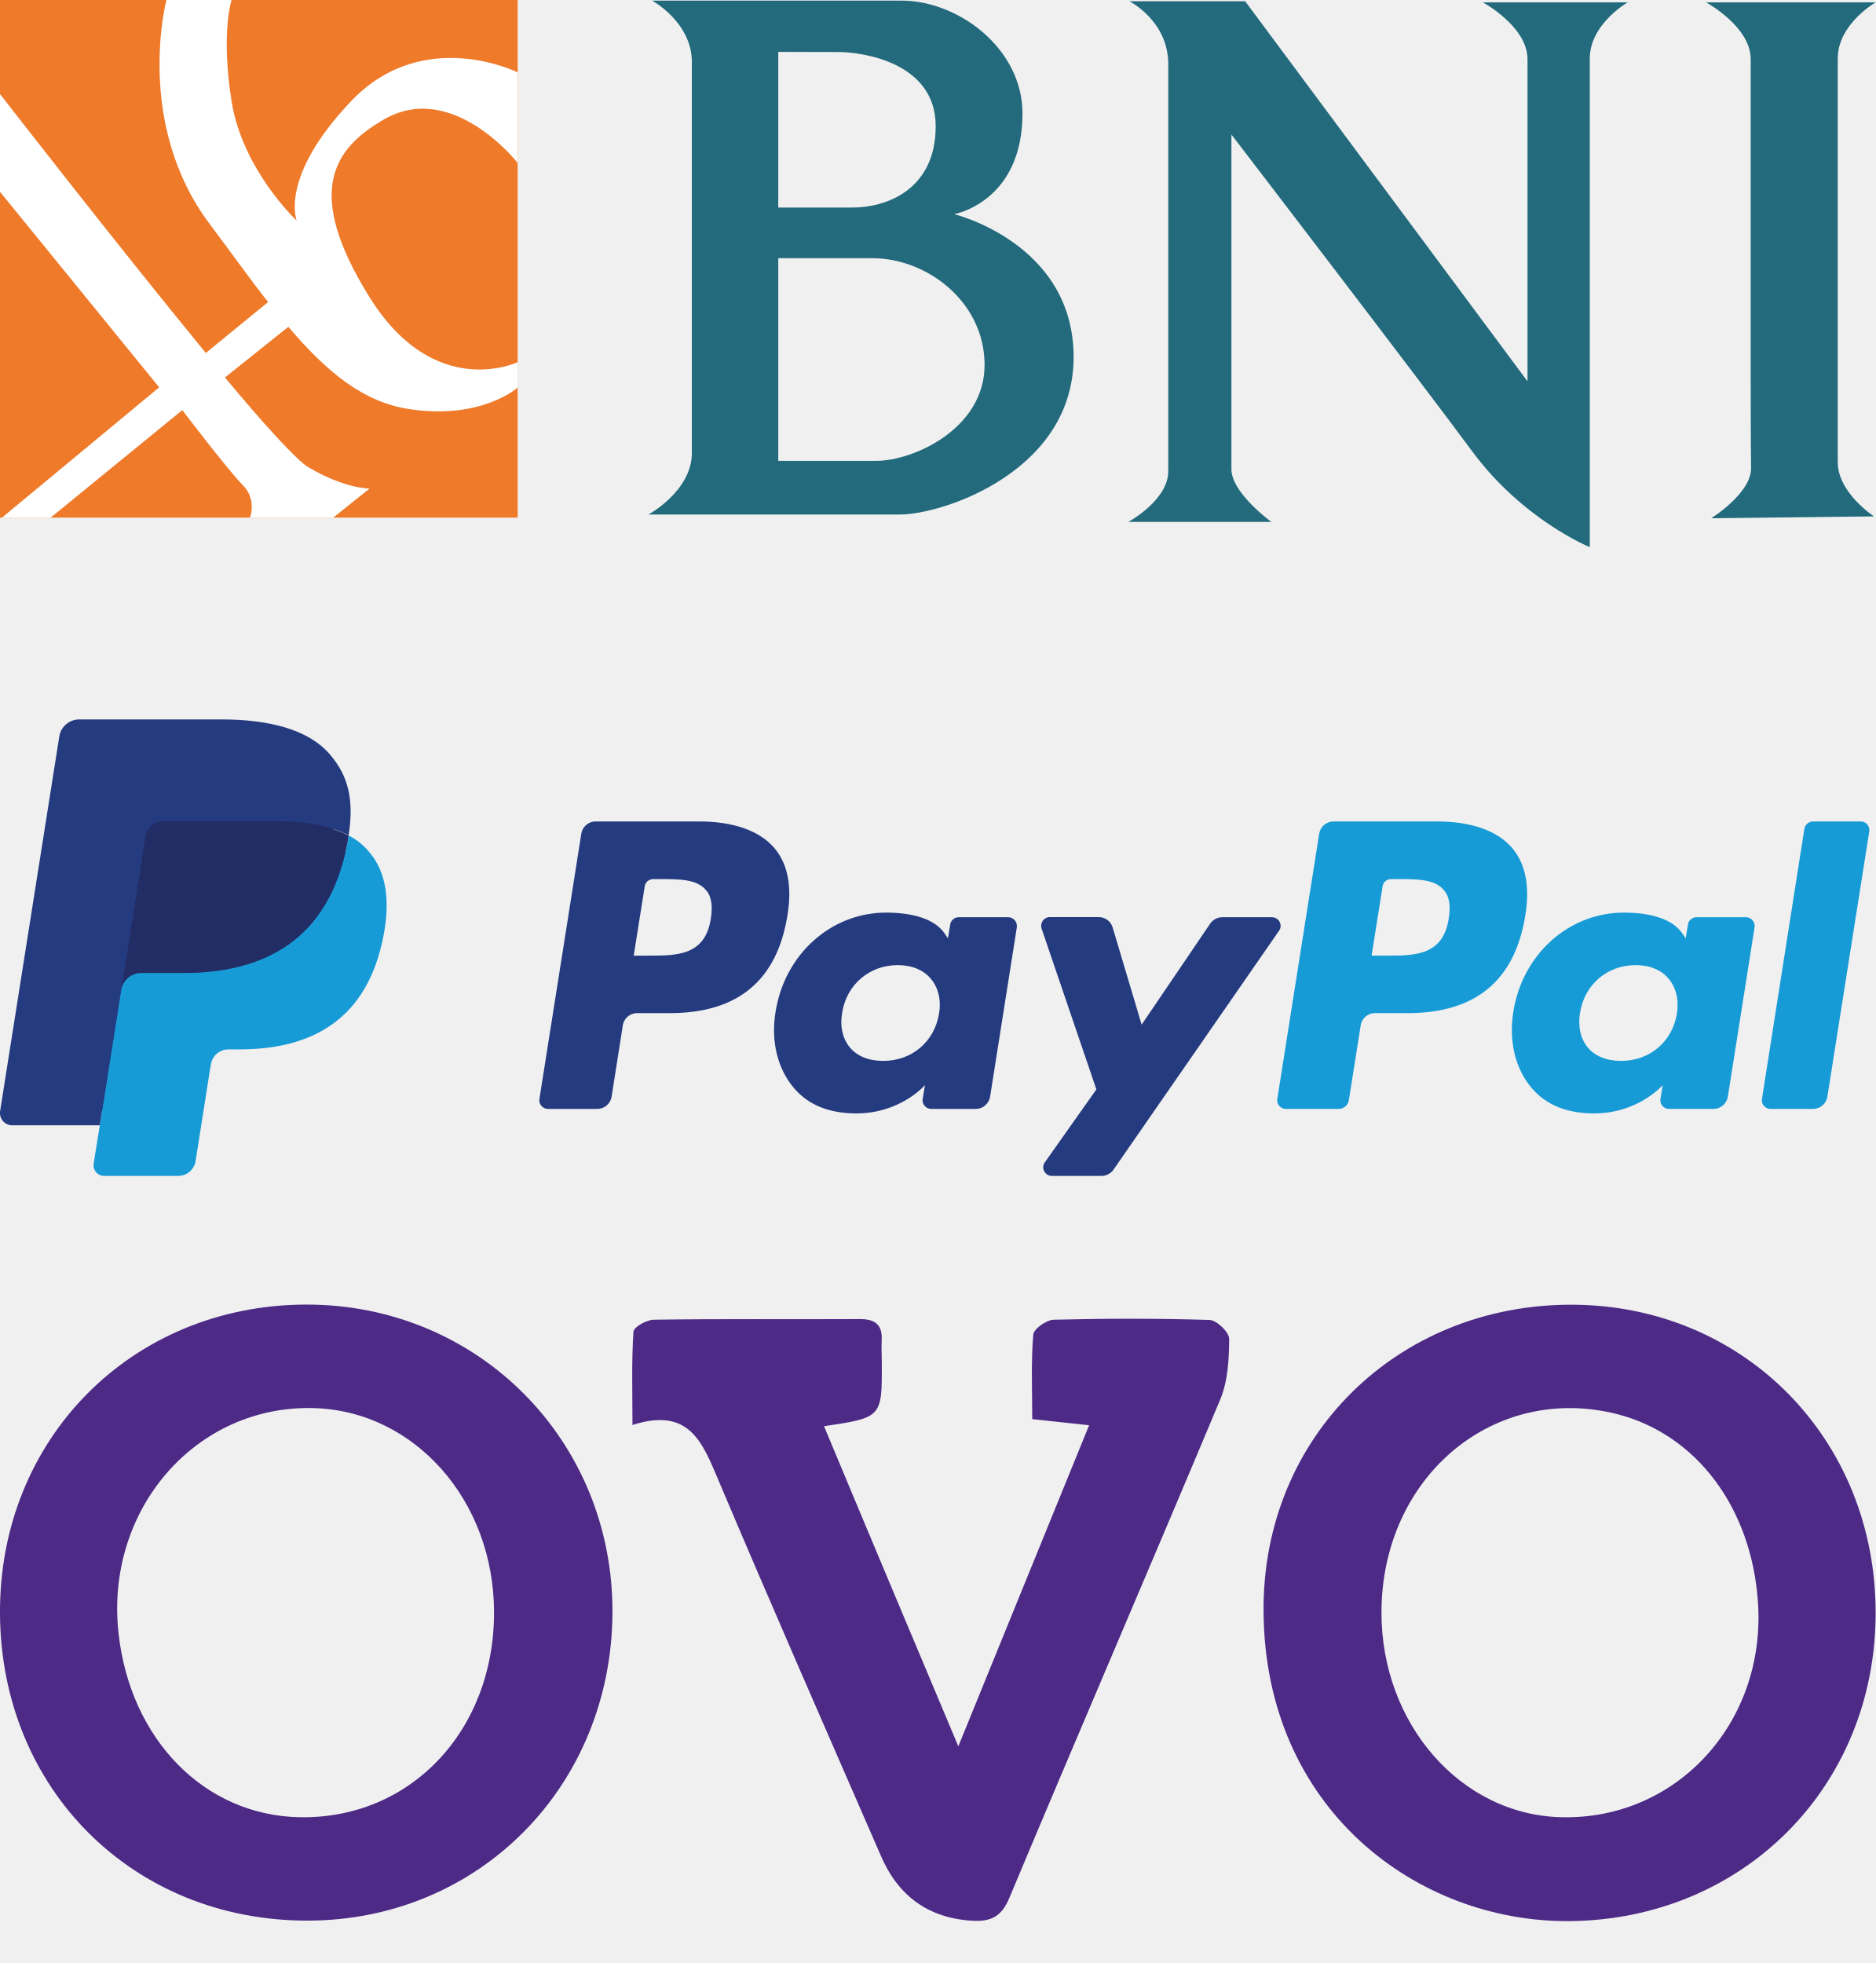
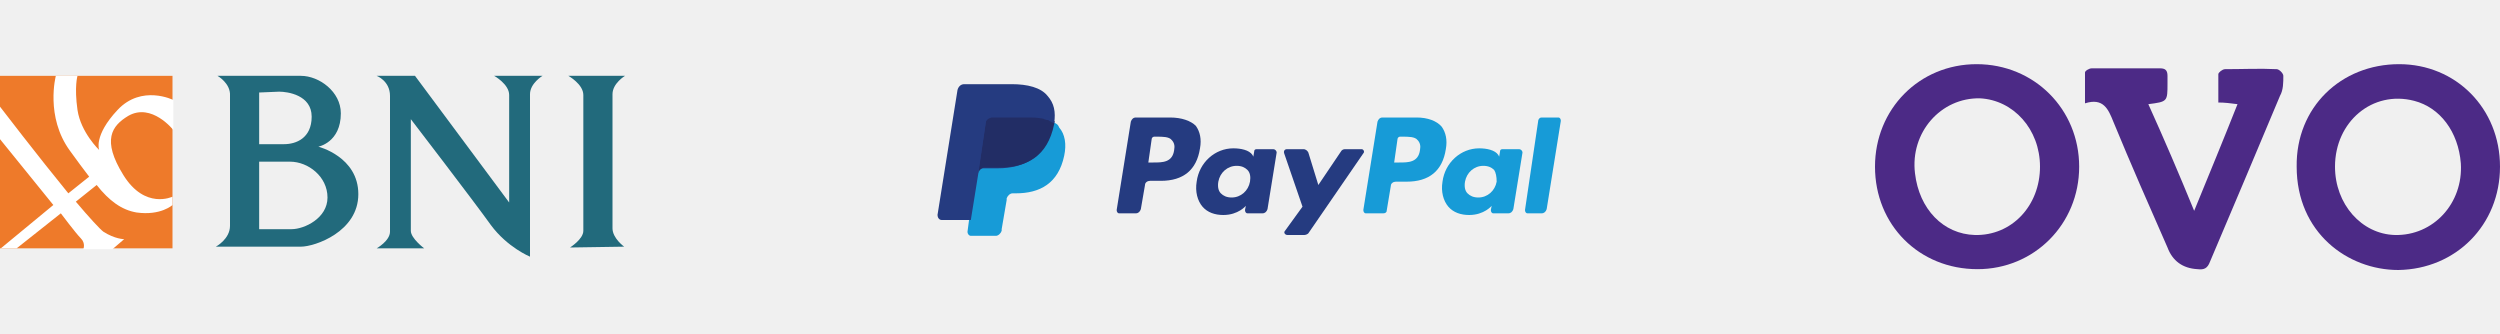
- <svg xmlns="http://www.w3.org/2000/svg" xmlns:xlink="http://www.w3.org/1999/xlink" version="1.1" id="Layer_1" x="0px" y="0px" viewBox="0 0 150 157" style="enable-background:new 0 0 150 157;" xml:space="preserve">
+ <svg xmlns="http://www.w3.org/2000/svg" xmlns:xlink="http://www.w3.org/1999/xlink" version="1.1" id="Layer_1" x="0px" y="0px" viewBox="0 0 300 40" style="enable-background:new 0 0 300 40;" xml:space="preserve">
  <style type="text/css">
	.st0{fill-rule:evenodd;clip-rule:evenodd;fill:#226A7C;}
	.st1{fill-rule:evenodd;clip-rule:evenodd;fill:#EE7A2A;}
	.st2{fill-rule:evenodd;clip-rule:evenodd;fill:#FFFFFF;}
	.st3{fill:#253B80;}
	.st4{fill:#179BD7;}
	.st5{fill:#222D65;}
	.st6{fill:#4C2A86;}
</style>
  <g>
-     <path class="st0" d="M90.32,0.1h9.26l22.58,30.4c0,0,0-23.16,0-25.77s-3.57-4.54-3.57-4.54h11.58c0,0-3.03,1.73-3.03,4.49   s0,39.08,0,39.08s-5.35-2.17-9.41-7.67c-4.05-5.5-19.25-25.33-19.25-25.33s0,24.9,0,26.77c0,1.89,3.19,4.21,3.19,4.21H90.24   c0,0,3.19-1.73,3.19-4.05s0-29.09,0-32.56S90.32,0.1,90.32,0.1z" />
-     <path class="st0" d="M140.01,30.49V4.73c0-2.61-3.57-4.54-3.57-4.54H150c0,0-3.03,1.73-3.03,4.49v32.28c0,2.46,2.9,4.34,2.9,4.34   l-13.02,0.15c0,0,3.19-1.98,3.19-4C140.01,35.41,140.01,30.49,140.01,30.49z" />
-     <path class="st0" d="M62.24,4.15V16.6h5.93c2.74,0,6.66-1.44,6.66-6.51s-5.79-5.93-7.82-5.93L62.24,4.15L62.24,4.15z M62.24,20.65   v16.21h7.82c3.04,0,8.68-2.61,8.68-7.67c0-5.07-4.63-8.54-8.97-8.54L62.24,20.65L62.24,20.65z M52.15,0.05h19.97   c4.49,0,9.65,3.81,9.65,9.02c0,7.09-5.46,8.06-5.46,8.06s9.55,2.32,9.55,11.43s-10.42,12.59-13.9,12.59H51.86   c0,0,3.47-1.88,3.47-4.92V4.97C55.34,1.78,52.15,0.05,52.15,0.05z" />
-     <rect class="st1" width="41.4" height="41.4" />
-     <path class="st2" d="M13.31,0h5.21c0,0-0.87,2.61,0,8.1c0.87,5.49,5.21,9.55,5.21,9.55s-1.44-3.47,4.34-9.55S41.4,5.79,41.4,5.79   v7.24c0,0-5.21-6.66-10.71-3.47c-4.05,2.35-6.37,5.79-1.15,14.19s11.87,5.21,11.87,5.21v2.03c0,0-2.9,2.61-8.68,1.73   c-3.6-0.54-6.51-2.86-9.67-6.58l-5.07,4.05c3.19,3.84,5.77,6.64,6.64,7.16c2.9,1.73,4.92,1.73,4.92,1.73l-2.9,2.32h-6.66   c0,0,0.58-1.44-0.58-2.61c-1.15-1.15-4.83-5.99-4.83-5.99L4.05,41.4H0.16l12.57-10.42L0,15.34V7.52c0,0,9.26,11.94,16.46,20.71   l4.98-4.07c-1.39-1.76-3.06-4.1-4.66-6.23C10.71,9.85,13.31,0,13.31,0z" />
+     <path class="st0" d="M45.2,9.1h4.6l11.3,15.2c0,0,0-11.6,0-12.9s-1.8-2.3-1.8-2.3h5.8c0,0-1.5,0.9-1.5,2.2s0,19.5,0,19.5   s-2.7-1.1-4.7-3.8c-2-2.8-9.6-12.7-9.6-12.7s0,12.4,0,13.4c0,0.9,1.6,2.1,1.6,2.1h-5.7c0,0,1.6-0.9,1.6-2c0-1.2,0-14.5,0-16.3   S45.2,9.1,45.2,9.1z" />
+     <path class="st0" d="M70,24.3V11.4c0-1.3-1.8-2.3-1.8-2.3H75c0,0-1.5,0.9-1.5,2.2v16.1c0,1.2,1.4,2.2,1.4,2.2l-6.5,0.1   c0,0,1.6-1,1.6-2C70,26.8,70,24.3,70,24.3z" />
+     <path class="st0" d="M31.1,11.1v6.2h3c1.4,0,3.3-0.7,3.3-3.3s-2.9-3-3.9-3L31.1,11.1L31.1,11.1z M31.1,19.4v8.1H35   c1.5,0,4.3-1.3,4.3-3.8c0-2.5-2.3-4.3-4.5-4.3L31.1,19.4L31.1,19.4z M26.1,9.1h10c2.2,0,4.8,1.9,4.8,4.5c0,3.5-2.7,4-2.7,4   s4.8,1.2,4.8,5.7s-5.2,6.3-6.9,6.3H25.9c0,0,1.7-0.9,1.7-2.5V11.5C27.7,10,26.1,9.1,26.1,9.1z" />
+     <rect y="9.1" class="st1" width="20.7" height="20.7" />
+     <path class="st2" d="M6.7,9.1h2.6c0,0-0.4,1.3,0,4.1c0.4,2.7,2.6,4.8,2.6,4.8s-0.7-1.7,2.2-4.8s6.7-1.2,6.7-1.2v3.6   c0,0-2.6-3.3-5.4-1.7c-2,1.2-3.2,2.9-0.6,7.1s5.9,2.6,5.9,2.6v1c0,0-1.4,1.3-4.3,0.9c-1.8-0.3-3.3-1.4-4.8-3.3l-2.5,2   c1.6,1.9,2.9,3.3,3.3,3.6c1.4,0.9,2.5,0.9,2.5,0.9l-1.4,1.2H10c0,0,0.3-0.7-0.3-1.3c-0.6-0.6-2.4-3-2.4-3L2,29.8H0.1l6.3-5.2   L0,16.7v-3.9c0,0,4.6,6,8.2,10.4l2.5-2c-0.7-0.9-1.5-2-2.3-3.1C5.4,14,6.7,9.1,6.7,9.1z" />
  </g>
-   <g>
-     <g id="XMLID_4_">
-       <g id="XMLID_75_">
-         <g id="XMLID_76_">
+   <g id="XMLID_4_">
+     <g id="XMLID_75_">
+       <g id="XMLID_76_">
+         <g>
          <g>
-             <g>
-               <defs>
-                 <rect id="SVGID_5_" x="0" y="57.54" width="150" height="39.92" />
-               </defs>
-               <clipPath id="SVGID_1_">
-                 <use xlink:href="#SVGID_5_" style="overflow:visible;" />
-               </clipPath>
-             </g>
+             <defs>
+               <rect id="SVGID_1_" x="112.5" y="10" width="75" height="20" />
+             </defs>
+             <clipPath id="SVGID_2_">
+               <use xlink:href="#SVGID_1_" style="overflow:visible;" />
+             </clipPath>
          </g>
        </g>
      </g>
-       <g id="XMLID_12_">
-         <g id="XMLID_13_">
-           <g id="XMLID_14_">
-             <g id="XMLID_15_">
-               <path id="XMLID_57_" class="st3" d="M56.85,73.46c-0.45,2.97-2.72,2.97-4.92,2.97h-1.25l0.88-5.54        c0.05-0.34,0.34-0.58,0.68-0.58h0.57c1.49,0,2.91,0,3.63,0.86C56.89,71.65,57.01,72.41,56.85,73.46z M55.9,65.7h-8.27        c-0.57,0-1.05,0.42-1.14,0.97l-3.35,21.22c-0.07,0.42,0.26,0.8,0.68,0.8h3.95c0.57,0,1.05-0.42,1.14-0.97l0.9-5.72        c0.09-0.56,0.57-0.97,1.14-0.97h2.62c5.45,0,8.59-2.63,9.41-7.86c0.37-2.28,0.02-4.08-1.05-5.34        C60.75,66.44,58.66,65.7,55.9,65.7z" />
-               <path id="XMLID_54_" class="st3" d="M75.1,81.07c-0.38,2.26-2.18,3.78-4.47,3.78c-1.15,0-2.07-0.37-2.66-1.07        c-0.58-0.7-0.81-1.68-0.62-2.78c0.35-2.25,2.18-3.81,4.44-3.81c1.12,0,2.04,0.37,2.64,1.08        C75.04,78.98,75.28,79.97,75.1,81.07z M80.63,73.36h-3.96c-0.34,0-0.63,0.25-0.68,0.58l-0.18,1.11l-0.27-0.4        c-0.86-1.25-2.77-1.66-4.68-1.66c-4.38,0-8.12,3.32-8.84,7.96c-0.38,2.32,0.16,4.53,1.48,6.08c1.21,1.42,2.93,2.02,4.99,2.02        c3.53,0,5.48-2.26,5.48-2.26l-0.18,1.1c-0.07,0.42,0.26,0.8,0.68,0.8h3.57c0.57,0,1.04-0.42,1.14-0.97l2.14-13.56        C81.37,73.74,81.06,73.36,80.63,73.36z" />
-               <path id="XMLID_33_" class="st3" d="M101.72,73.36h-3.98c-0.38,0-0.73,0.19-0.95,0.5l-5.49,8.09l-2.32-7.78        c-0.15-0.49-0.59-0.82-1.11-0.82h-3.92c-0.47,0-0.8,0.47-0.65,0.92l4.38,12.86l-4.12,5.83c-0.33,0.46,0,1.09,0.57,1.09h3.97        c0.37,0,0.73-0.19,0.95-0.5l13.24-19.11C102.61,73.99,102.28,73.36,101.72,73.36z" />
-               <path id="XMLID_38_" class="st4" d="M115.86,73.46c-0.45,2.97-2.72,2.97-4.92,2.97h-1.25l0.88-5.54        c0.05-0.34,0.34-0.58,0.68-0.58h0.57c1.49,0,2.91,0,3.63,0.86C115.9,71.65,116.03,72.41,115.86,73.46z M114.91,65.7h-8.27        c-0.57,0-1.04,0.42-1.14,0.97l-3.35,21.22c-0.07,0.42,0.26,0.8,0.68,0.8h4.24c0.39,0,0.73-0.29,0.8-0.68l0.95-6.01        c0.09-0.56,0.57-0.97,1.14-0.97h2.62c5.45,0,8.59-2.63,9.41-7.86c0.37-2.28,0.01-4.08-1.05-5.34        C119.76,66.44,117.67,65.7,114.91,65.7z" />
-               <path id="XMLID_21_" class="st4" d="M134.11,81.07c-0.38,2.26-2.18,3.78-4.47,3.78c-1.15,0-2.07-0.37-2.66-1.07        c-0.58-0.7-0.8-1.68-0.62-2.78c0.35-2.25,2.18-3.81,4.44-3.81c1.12,0,2.04,0.37,2.64,1.08        C134.04,78.98,134.28,79.97,134.11,81.07z M139.63,73.36h-3.96c-0.34,0-0.63,0.25-0.68,0.58l-0.18,1.11l-0.27-0.4        c-0.86-1.25-2.77-1.66-4.68-1.66c-4.38,0-8.12,3.32-8.84,7.96c-0.37,2.32,0.16,4.53,1.48,6.08c1.21,1.42,2.93,2.02,4.99,2.02        c3.53,0,5.48-2.26,5.48-2.26l-0.18,1.1c-0.07,0.42,0.26,0.8,0.68,0.8h3.57c0.57,0,1.04-0.42,1.14-0.97l2.14-13.56        C140.38,73.74,140.05,73.36,139.63,73.36z" />
-               <path id="XMLID_28_" class="st4" d="M144.3,66.29l-3.39,21.6c-0.07,0.42,0.26,0.8,0.68,0.8H145c0.57,0,1.05-0.42,1.14-0.97        l3.35-21.22c0.07-0.42-0.26-0.8-0.68-0.8h-3.82C144.64,65.7,144.36,65.96,144.3,66.29z" />
-               <path id="XMLID_27_" class="st3" d="M8.79,92.81l0.64-4.01l-1.41-0.03H1.29l4.68-29.65c0.01-0.09,0.06-0.17,0.13-0.23        c0.07-0.06,0.16-0.09,0.25-0.09H17.7c3.77,0,6.36,0.79,7.73,2.33c0.64,0.72,1.04,1.49,1.24,2.32c0.2,0.88,0.21,1.92,0.01,3.2        l-0.01,0.09v0.81l0.64,0.36c0.53,0.28,0.96,0.61,1.29,0.98c0.55,0.62,0.89,1.41,1.04,2.34c0.15,0.96,0.11,2.1-0.15,3.4        c-0.29,1.49-0.76,2.78-1.4,3.85c-0.58,0.97-1.33,1.79-2.2,2.42c-0.84,0.59-1.84,1.05-2.97,1.33c-1.1,0.28-2.34,0.43-3.71,0.43        h-0.88c-0.64,0-1.25,0.23-1.72,0.64c-0.49,0.42-0.8,0.98-0.9,1.61l-0.07,0.36l-1.11,7.08l-0.05,0.26        c-0.01,0.08-0.04,0.12-0.07,0.15c-0.03,0.03-0.07,0.04-0.11,0.04H8.81v-0.03H8.79z" />
-               <path id="XMLID_26_" class="st4" d="M27.88,66.82c-0.04,0.21-0.07,0.43-0.11,0.66c-1.5,7.68-6.61,10.33-13.15,10.33h-3.33        c-0.8,0-1.48,0.58-1.6,1.37L7.98,90l-0.49,3.07c-0.08,0.51,0.32,0.98,0.84,0.98h5.91c0.7,0,1.3-0.51,1.4-1.19l0.05-0.3        l1.11-7.05l0.07-0.39c0.11-0.7,0.71-1.19,1.4-1.19h0.88c5.72,0,10.2-2.32,11.51-9.04c0.55-2.8,0.27-5.15-1.18-6.8        C29.05,67.57,28.51,67.15,27.88,66.82z" />
-               <path id="XMLID_25_" class="st5" d="M26.32,66.2c-0.23-0.07-0.47-0.13-0.71-0.19c-0.25-0.05-0.5-0.1-0.75-0.14        c-0.89-0.15-1.88-0.21-2.93-0.21h-8.89c-0.22,0-0.43,0.05-0.61,0.14c-0.42,0.19-0.72,0.58-0.79,1.06L9.74,78.84l-0.05,0.35        c0.12-0.79,0.8-1.37,1.6-1.37h3.33c6.54,0,11.66-2.65,13.15-10.33c0.04-0.23,0.08-0.45,0.11-0.66        c-0.38-0.2-0.79-0.37-1.23-0.51C26.54,66.26,26.43,66.22,26.32,66.2z" />
-               <path id="XMLID_24_" class="st3" d="M11.63,66.85c0.07-0.47,0.38-0.87,0.79-1.06c0.19-0.09,0.39-0.14,0.61-0.14h8.89        c1.05,0,2.04,0.07,2.93,0.21c0.26,0.04,0.5,0.09,0.75,0.14c0.24,0.05,0.48,0.11,0.71,0.19c0.11,0.04,0.23,0.07,0.34,0.11        c0.44,0.15,0.86,0.32,1.23,0.51c0.44-2.84-0.01-4.77-1.54-6.52c-1.68-1.92-4.74-2.75-8.65-2.75H6.34        c-0.8,0-1.48,0.58-1.6,1.37L0.01,88.86C-0.08,89.46,0.37,90,0.97,90h7.01l1.76-11.16L11.63,66.85z" />
-             </g>
+     </g>
+     <g id="XMLID_12_">
+       <g id="XMLID_13_">
+         <g id="XMLID_14_">
+           <g id="XMLID_15_">
+             <path id="XMLID_57_" class="st3" d="M140.9,18c-0.2,1.5-1.4,1.5-2.5,1.5h-0.6l0.4-2.8c0-0.2,0.2-0.3,0.3-0.3h0.3       c0.7,0,1.5,0,1.8,0.4C140.9,17.1,141,17.5,140.9,18z M140.4,14.1h-4.1c-0.3,0-0.5,0.2-0.6,0.5l-1.7,10.6c0,0.2,0.1,0.4,0.3,0.4       h2c0.3,0,0.5-0.2,0.6-0.5l0.5-2.9c0-0.3,0.3-0.5,0.6-0.5h1.3c2.7,0,4.3-1.3,4.7-3.9c0.2-1.1,0-2-0.5-2.7       C142.9,14.5,141.8,14.1,140.4,14.1z" />
+             <path id="XMLID_54_" class="st3" d="M150,21.8c-0.2,1.1-1.1,1.9-2.2,1.9c-0.6,0-1-0.2-1.3-0.5c-0.3-0.3-0.4-0.8-0.3-1.4       c0.2-1.1,1.1-1.9,2.2-1.9c0.6,0,1,0.2,1.3,0.5C150,20.7,150.1,21.2,150,21.8z M152.8,17.9h-2c-0.2,0-0.3,0.1-0.3,0.3l-0.1,0.6       l-0.1-0.2c-0.4-0.6-1.4-0.8-2.3-0.8c-2.2,0-4.1,1.7-4.4,4c-0.2,1.2,0.1,2.3,0.7,3c0.6,0.7,1.5,1,2.5,1c1.8,0,2.7-1.1,2.7-1.1       l-0.1,0.5c0,0.2,0.1,0.4,0.3,0.4h1.8c0.3,0,0.5-0.2,0.6-0.5l1.1-6.8C153.2,18.1,153,17.9,152.8,17.9z" />
+             <path id="XMLID_33_" class="st3" d="M163.4,17.9h-2c-0.2,0-0.4,0.1-0.5,0.3l-2.7,4l-1.2-3.9c-0.1-0.2-0.3-0.4-0.6-0.4h-2       c-0.2,0-0.4,0.2-0.3,0.5l2.2,6.4l-2.1,2.9c-0.2,0.2,0,0.5,0.3,0.5h2c0.2,0,0.4-0.1,0.5-0.2l6.6-9.6       C163.8,18.2,163.6,17.9,163.4,17.9z" />
+             <path id="XMLID_38_" class="st4" d="M170.4,18c-0.2,1.5-1.4,1.5-2.5,1.5h-0.6l0.4-2.8c0-0.2,0.2-0.3,0.3-0.3h0.3       c0.7,0,1.5,0,1.8,0.4C170.4,17.1,170.5,17.5,170.4,18z M170,14.1h-4.1c-0.3,0-0.5,0.2-0.6,0.5l-1.7,10.6c0,0.2,0.1,0.4,0.3,0.4       h2.1c0.2,0,0.4-0.1,0.4-0.3l0.5-3c0-0.3,0.3-0.5,0.6-0.5h1.3c2.7,0,4.3-1.3,4.7-3.9c0.2-1.1,0-2-0.5-2.7       C172.4,14.5,171.3,14.1,170,14.1z" />
+             <path id="XMLID_21_" class="st4" d="M179.6,21.8c-0.2,1.1-1.1,1.9-2.2,1.9c-0.6,0-1-0.2-1.3-0.5c-0.3-0.3-0.4-0.8-0.3-1.4       c0.2-1.1,1.1-1.9,2.2-1.9c0.6,0,1,0.2,1.3,0.5C179.5,20.7,179.6,21.2,179.6,21.8z M182.3,17.9h-2c-0.2,0-0.3,0.1-0.3,0.3       l-0.1,0.6l-0.1-0.2c-0.4-0.6-1.4-0.8-2.3-0.8c-2.2,0-4.1,1.7-4.4,4c-0.2,1.2,0.1,2.3,0.7,3c0.6,0.7,1.5,1,2.5,1       c1.8,0,2.7-1.1,2.7-1.1l-0.1,0.5c0,0.2,0.1,0.4,0.3,0.4h1.8c0.3,0,0.5-0.2,0.6-0.5l1.1-6.8C182.7,18.1,182.5,17.9,182.3,17.9z" />
+             <path id="XMLID_28_" class="st4" d="M184.6,14.4L183,25.2c0,0.2,0.1,0.4,0.3,0.4h1.7c0.3,0,0.5-0.2,0.6-0.5l1.7-10.6       c0-0.2-0.1-0.4-0.3-0.4H185C184.8,14.1,184.7,14.2,184.6,14.4z" />
+             <path id="XMLID_27_" class="st3" d="M116.9,27.7l0.3-2l-0.7,0h-3.4l2.3-14.8c0,0,0-0.1,0.1-0.1c0,0,0.1,0,0.1,0h5.7       c1.9,0,3.2,0.4,3.9,1.2c0.3,0.4,0.5,0.7,0.6,1.2c0.1,0.4,0.1,1,0,1.6l0,0V15l0.3,0.2c0.3,0.1,0.5,0.3,0.6,0.5       c0.3,0.3,0.4,0.7,0.5,1.2c0.1,0.5,0.1,1.1-0.1,1.7c-0.1,0.7-0.4,1.4-0.7,1.9c-0.3,0.5-0.7,0.9-1.1,1.2       c-0.4,0.3-0.9,0.5-1.5,0.7c-0.5,0.1-1.2,0.2-1.9,0.2h-0.4c-0.3,0-0.6,0.1-0.9,0.3c-0.2,0.2-0.4,0.5-0.5,0.8l0,0.2l-0.6,3.5       l0,0.1c0,0,0,0.1,0,0.1c0,0,0,0-0.1,0L116.9,27.7L116.9,27.7L116.9,27.7z" />
+             <path id="XMLID_26_" class="st4" d="M126.4,14.7c0,0.1,0,0.2-0.1,0.3c-0.8,3.8-3.3,5.2-6.6,5.2h-1.7c-0.4,0-0.7,0.3-0.8,0.7       l-0.9,5.4l-0.2,1.5c0,0.3,0.2,0.5,0.4,0.5h3c0.3,0,0.6-0.3,0.7-0.6l0-0.2l0.6-3.5l0-0.2c0.1-0.3,0.4-0.6,0.7-0.6h0.4       c2.9,0,5.1-1.2,5.8-4.5c0.3-1.4,0.1-2.6-0.6-3.4C127,15,126.8,14.8,126.4,14.7z" />
+             <path id="XMLID_25_" class="st5" d="M125.7,14.3c-0.1,0-0.2-0.1-0.4-0.1c-0.1,0-0.2,0-0.4-0.1c-0.4-0.1-0.9-0.1-1.5-0.1H119       c-0.1,0-0.2,0-0.3,0.1c-0.2,0.1-0.4,0.3-0.4,0.5l-0.9,6l0,0.2c0.1-0.4,0.4-0.7,0.8-0.7h1.7c3.3,0,5.8-1.3,6.6-5.2       c0-0.1,0-0.2,0.1-0.3c-0.2-0.1-0.4-0.2-0.6-0.3C125.8,14.4,125.7,14.4,125.7,14.3z" />
+             <path id="XMLID_24_" class="st3" d="M118.3,14.7c0-0.2,0.2-0.4,0.4-0.5c0.1,0,0.2-0.1,0.3-0.1h4.4c0.5,0,1,0,1.5,0.1       c0.1,0,0.3,0,0.4,0.1c0.1,0,0.2,0.1,0.4,0.1c0.1,0,0.1,0,0.2,0.1c0.2,0.1,0.4,0.2,0.6,0.3c0.2-1.4,0-2.4-0.8-3.3       c-0.8-1-2.4-1.4-4.3-1.4h-5.7c-0.4,0-0.7,0.3-0.8,0.7l-2.4,15c0,0.3,0.2,0.6,0.5,0.6h3.5l0.9-5.6L118.3,14.7z" />
          </g>
        </g>
      </g>
-       <g id="XMLID_5_">
-         <g id="XMLID_6_">
+     </g>
+     <g id="XMLID_5_">
+       <g id="XMLID_6_">
+         <g>
          <g>
-             <g>
-               <defs>
-                 <polyline id="SVGID_7_" points="149.99,57.54 149.99,97.47 0,97.47 0,57.54        " />
-               </defs>
-               <clipPath id="SVGID_2_">
-                 <use xlink:href="#SVGID_7_" style="overflow:visible;" />
-               </clipPath>
-             </g>
+             <defs>
+               <polyline id="SVGID_3_" points="187.5,10 187.5,30 112.5,30 112.5,10       " />
+             </defs>
+             <clipPath id="SVGID_4_">
+               <use xlink:href="#SVGID_3_" style="overflow:visible;" />
+             </clipPath>
          </g>
        </g>
      </g>
    </g>
  </g>
  <g>
-     <g>
-       <path class="st6" d="M24.43,104.34c13.78-0.05,24.63,10.86,24.55,24.68c-0.09,13.87-10.71,24.58-24.38,24.59    C10.64,153.63,0.08,143.09,0,129.07C-0.09,115.11,10.51,104.39,24.43,104.34z M39.51,128.96c0-8.92-6.32-16.1-14.39-16.34    c-9.45-0.28-16.74,8.11-15.64,18.01c0.94,8.51,6.88,14.56,14.46,14.71C32.79,145.52,39.51,138.46,39.51,128.96z" />
-       <path class="st6" d="M125.7,104.35c13.73,0.03,24.28,10.71,24.3,24.6c0.02,13.98-10.65,24.59-24.5,24.7    c-12.13,0.09-24.35-8.93-24.45-24.77C100.95,114.86,111.81,104.32,125.7,104.35z M110.48,128.95    c-0.01,8.92,6.33,16.18,14.34,16.39c9.26,0.25,16.43-7.57,15.77-17.19c-0.51-7.55-4.91-13.42-11.26-15.05    C119.45,110.6,110.5,118.12,110.48,128.95z" />
-       <path class="st6" d="M76.64,139.67c3.59-8.81,6.96-17.08,10.46-25.68c-1.61-0.17-2.94-0.32-4.55-0.49c0-2.3-0.1-4.53,0.08-6.75    c0.03-0.46,1.06-1.19,1.65-1.2c4.15-0.1,8.31-0.11,12.46,0.02c0.57,0.02,1.57,0.99,1.56,1.52c-0.01,1.62-0.1,3.36-0.71,4.83    c-5.57,13.3-11.29,26.55-16.86,39.85c-0.64,1.55-1.5,1.93-2.98,1.85c-3.52-0.21-5.91-1.99-7.28-5.14    c-4.37-10.04-8.77-20.05-13.03-30.13c-1.27-2.99-2.32-5.84-6.86-4.38c0-2.74-0.08-5.11,0.08-7.46c0.02-0.37,1.05-0.95,1.62-0.96    c5.48-0.08,10.96-0.02,16.45-0.05c1.27-0.01,1.86,0.45,1.78,1.74c-0.03,0.58,0.01,1.16,0.01,1.75c0.02,4.38,0.02,4.38-4.62,5.08    C69.41,122.49,72.92,130.82,76.64,139.67z" />
-     </g>
+     <path class="st6" d="M237.2,7.7c6.9,0,12.3,5.4,12.3,12.3c0,6.9-5.4,12.3-12.2,12.3c-7,0-12.3-5.3-12.3-12.3   C225,13.1,230.3,7.7,237.2,7.7z M244.8,20c0-4.5-3.2-8-7.2-8.2c-4.7-0.1-8.4,4.1-7.8,9c0.5,4.3,3.4,7.3,7.2,7.4   C241.4,28.3,244.8,24.7,244.8,20z" />
+     <path class="st6" d="M287.9,7.7C294.7,7.7,300,13,300,20c0,7-5.3,12.3-12.2,12.4c-6.1,0-12.2-4.5-12.2-12.4   C275.5,12.9,280.9,7.7,287.9,7.7z M280.2,20c0,4.5,3.2,8.1,7.2,8.2c4.6,0.1,8.2-3.8,7.9-8.6c-0.3-3.8-2.5-6.7-5.6-7.5   C284.7,10.8,280.2,14.6,280.2,20z" />
+     <path class="st6" d="M263.3,25.3c1.8-4.4,3.5-8.5,5.2-12.8c-0.8-0.1-1.5-0.2-2.3-0.2c0-1.2,0-2.3,0-3.4c0-0.2,0.5-0.6,0.8-0.6   c2.1,0,4.2-0.1,6.2,0c0.3,0,0.8,0.5,0.8,0.8c0,0.8,0,1.7-0.4,2.4c-2.8,6.7-5.6,13.3-8.4,19.9c-0.3,0.8-0.7,1-1.5,0.9   c-1.8-0.1-3-1-3.6-2.6c-2.2-5-4.4-10-6.5-15.1c-0.6-1.5-1.2-2.9-3.4-2.2c0-1.4,0-2.6,0-3.7c0-0.2,0.5-0.5,0.8-0.5   c2.7,0,5.5,0,8.2,0c0.6,0,0.9,0.2,0.9,0.9c0,0.3,0,0.6,0,0.9c0,2.2,0,2.2-2.3,2.5C259.7,16.7,261.5,20.9,263.3,25.3z" />
  </g>
</svg>
